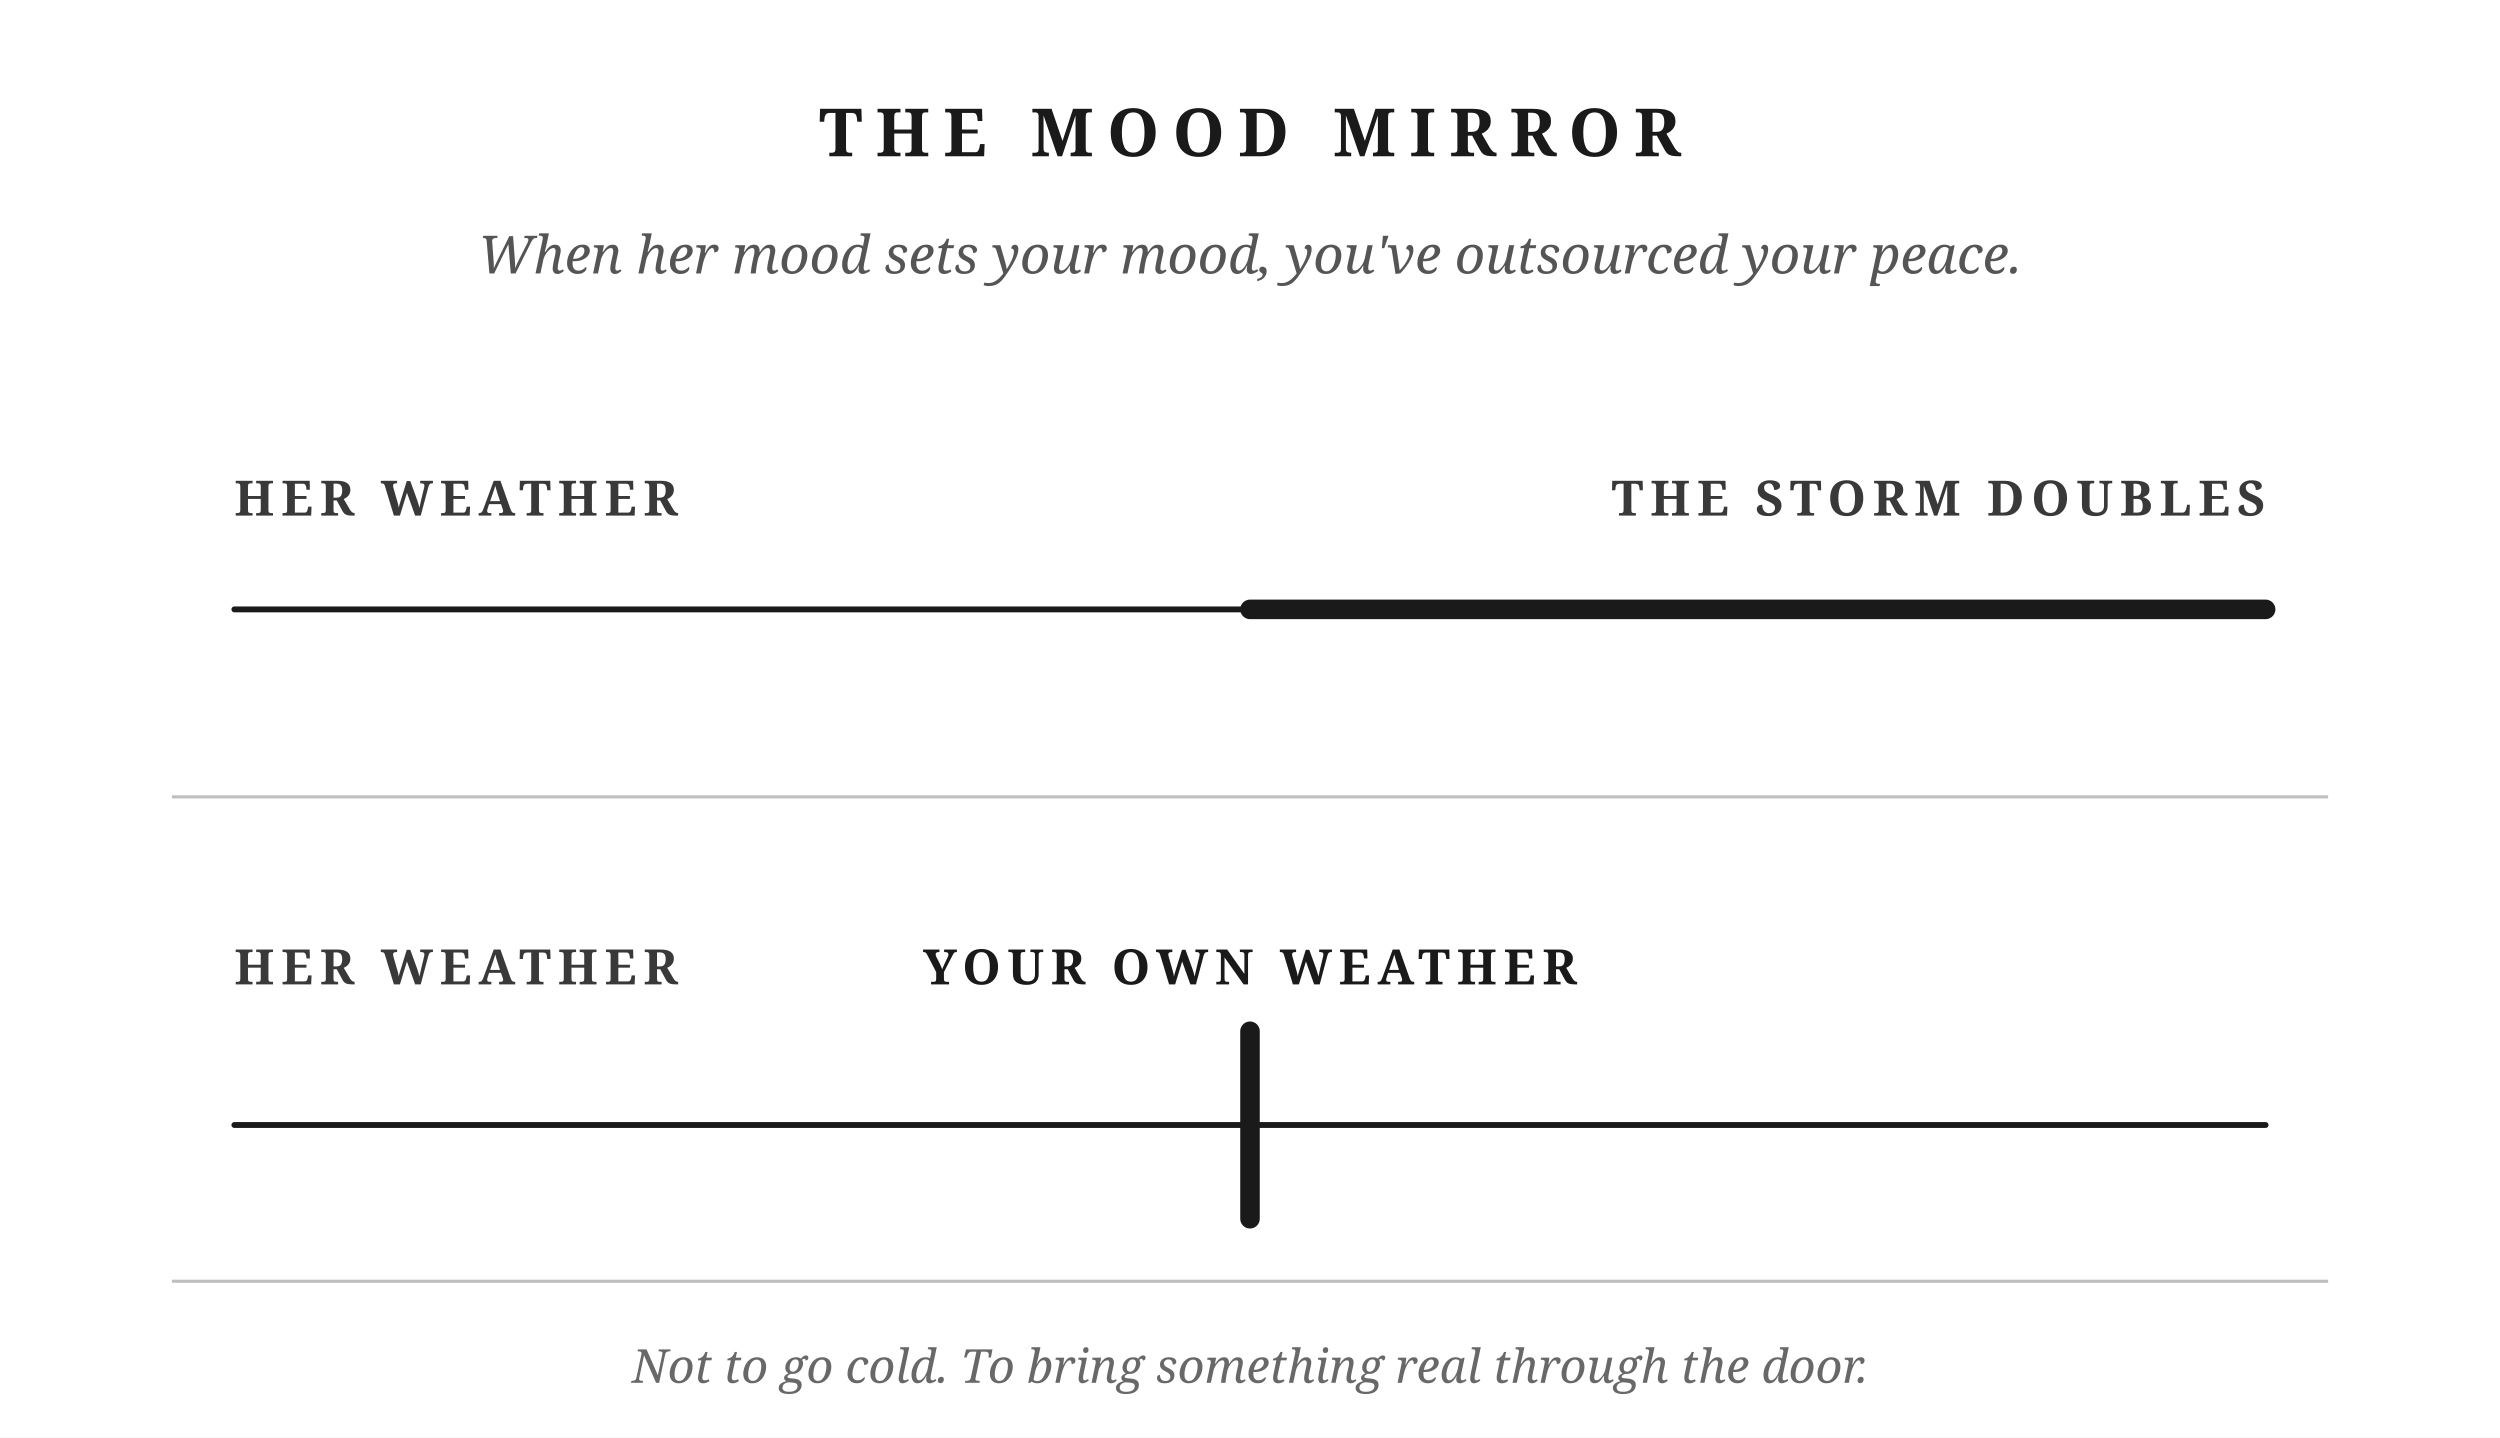
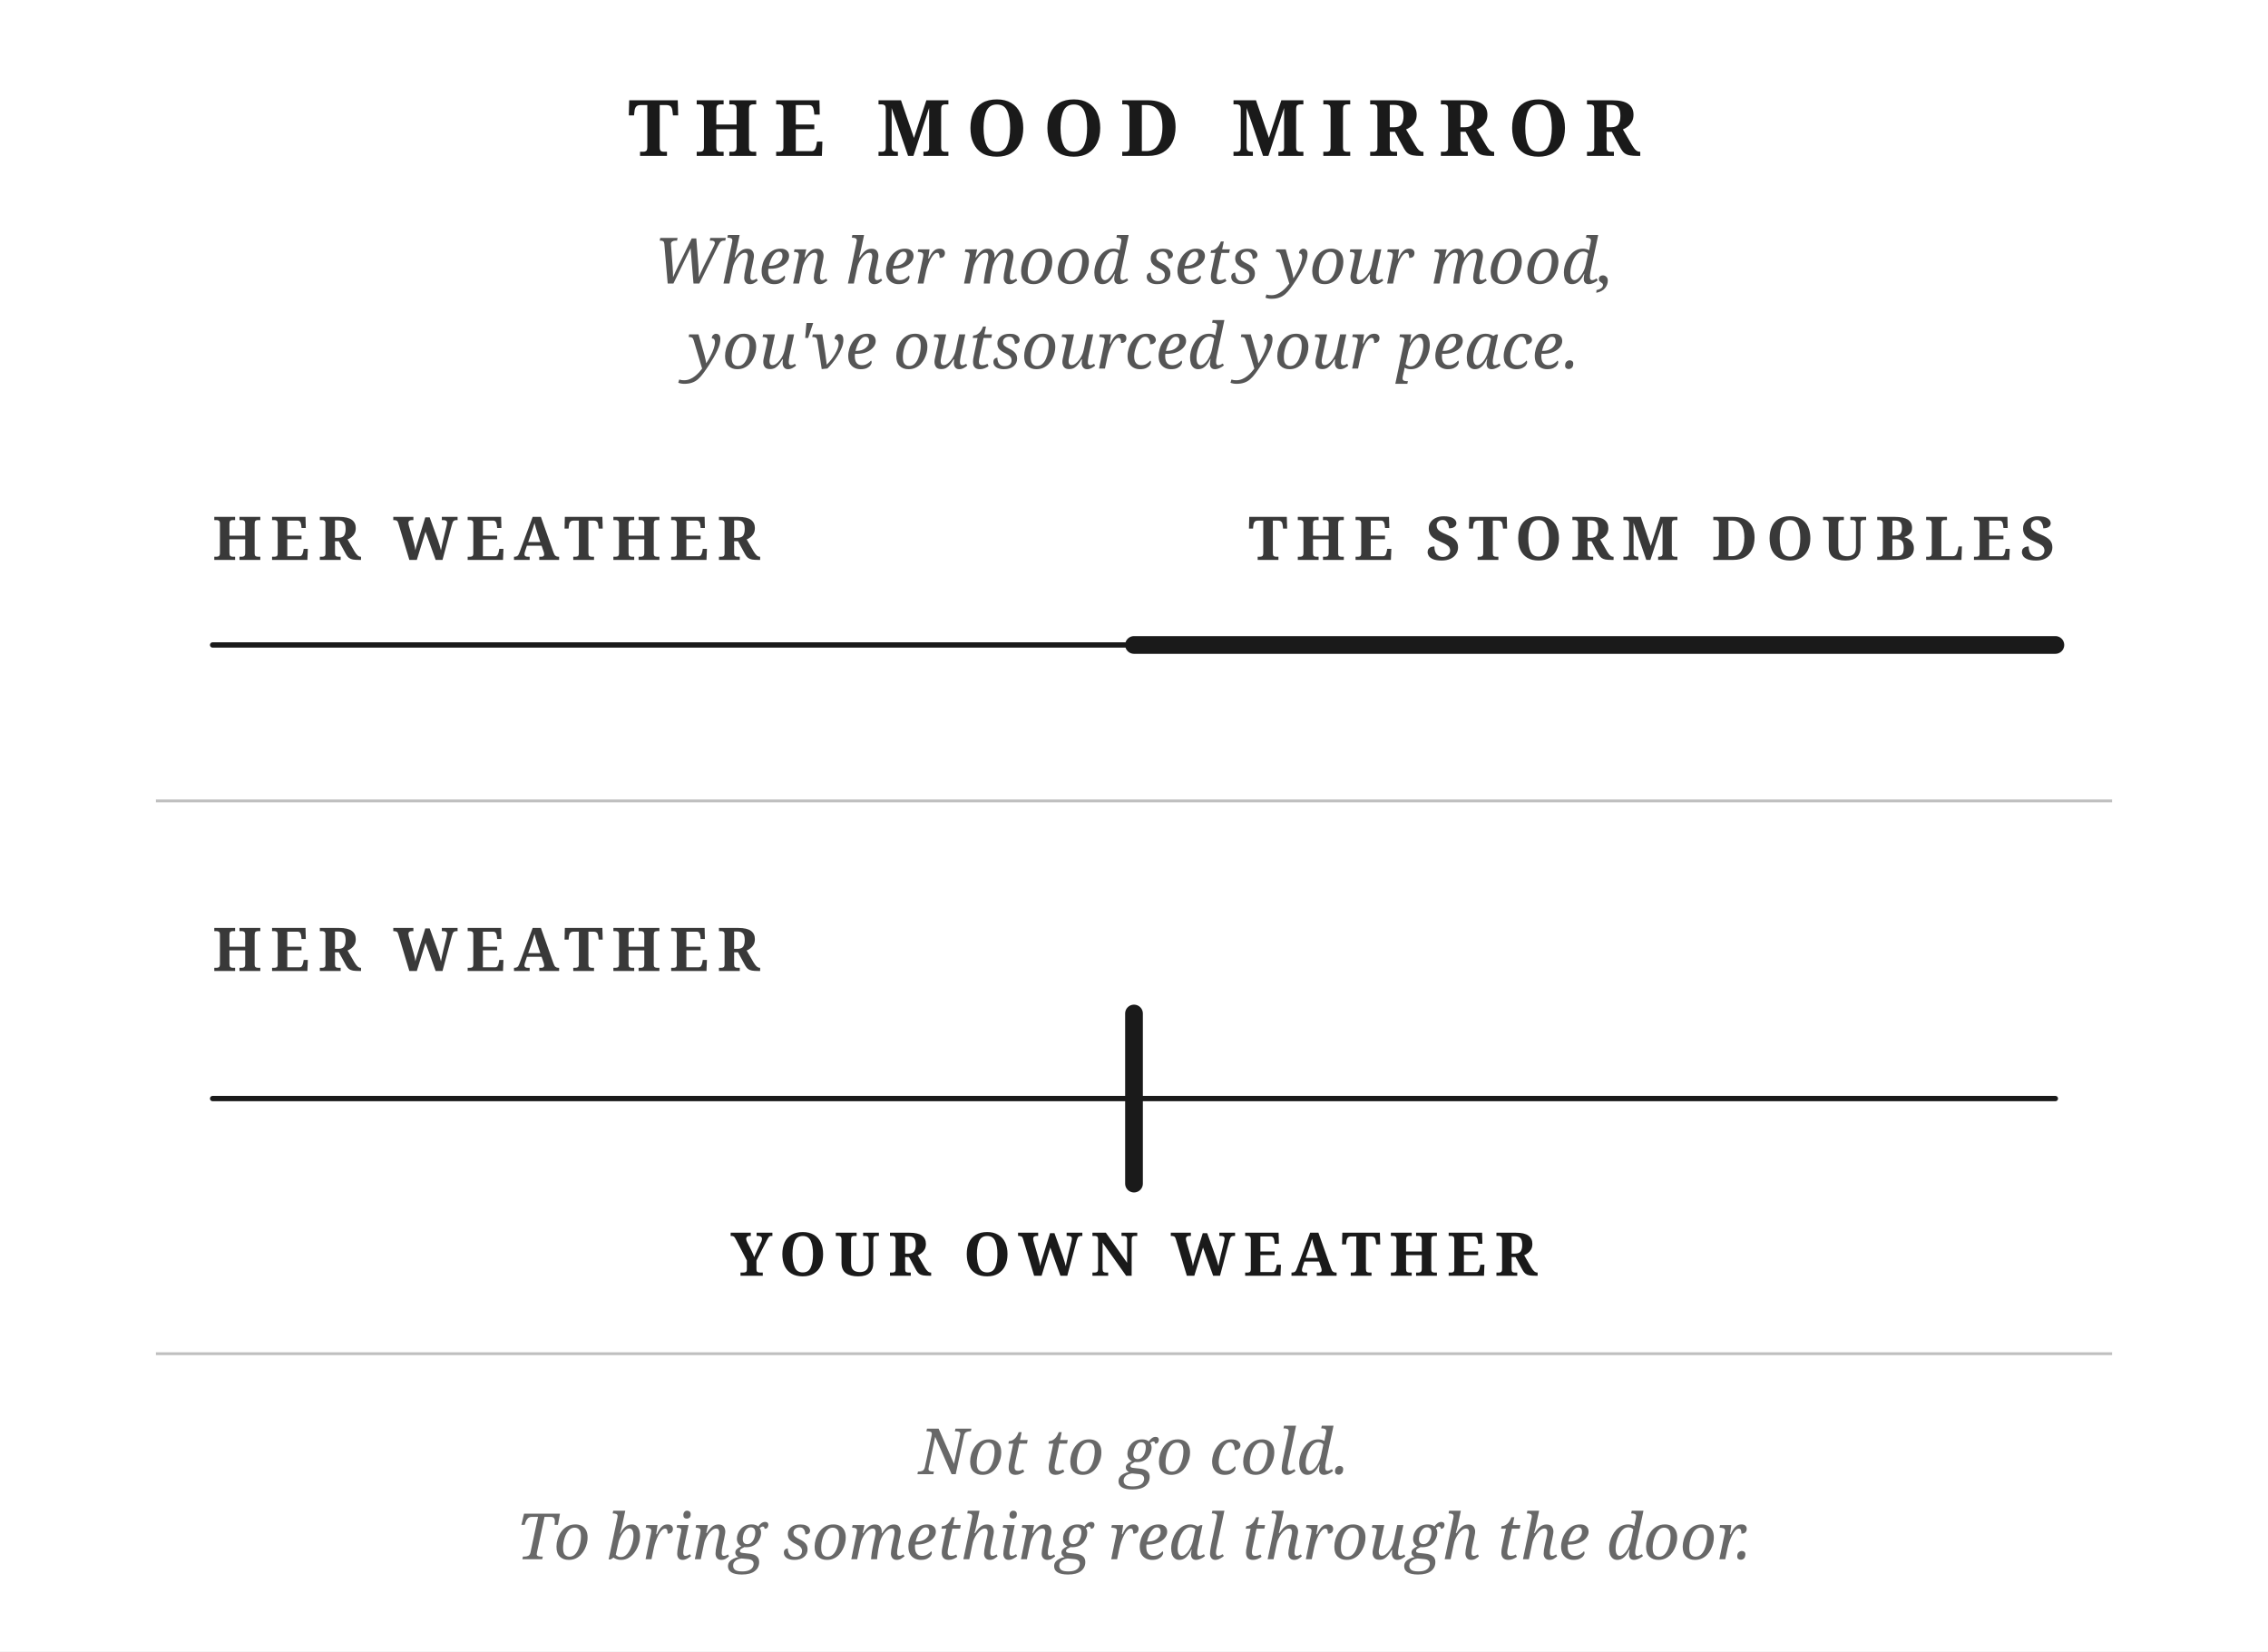
- <svg xmlns="http://www.w3.org/2000/svg" viewBox="0 0 640 368" style="color:#1a1a1a" role="img" aria-label="The Mood Mirror">
+ <svg xmlns="http://www.w3.org/2000/svg" viewBox="0 0 640 466" style="color:#1a1a1a" role="img" aria-label="The Mood Mirror">
  <style>
-     .ttl{font:600 17px Georgia,serif;letter-spacing:.20em;text-anchor:middle}
-     .sub{font:italic 13.5px Georgia,serif;text-anchor:middle;opacity:.74}
-     .lbl{font:600 12.5px Georgia,serif;letter-spacing:.14em;text-anchor:middle}
-     .lbls{font:600 12.5px Georgia,serif;letter-spacing:.14em;text-anchor:start;opacity:.86}
-     .lble{font:600 12.5px Georgia,serif;letter-spacing:.14em;text-anchor:end;opacity:.86}
-     .cap{font:italic 12px Georgia,serif;opacity:.66;text-anchor:middle}
+     .ttl{font:600 22px Georgia,serif;letter-spacing:.20em;text-anchor:middle}
+     .sub{font:italic 18px Georgia,serif;text-anchor:middle;opacity:.74}
+     .lbl{font:600 17px Georgia,serif;letter-spacing:.14em;text-anchor:middle}
+     .lbls{font:600 17px Georgia,serif;letter-spacing:.14em;text-anchor:start;opacity:.86}
+     .lble{font:600 17px Georgia,serif;letter-spacing:.14em;text-anchor:end;opacity:.86}
+     .cap{font:italic 18px Georgia,serif;opacity:.66;text-anchor:middle}
    .rule{stroke:currentColor;stroke-width:.8;opacity:.28}
  </style>
-   <rect x="0" y="0" width="640" height="368" fill="#ffffff" />
+   <rect x="0" y="0" width="640" height="466" fill="#ffffff" />
  <g fill="currentColor">
-     <text class="ttl" x="320" y="40">THE MOOD MIRROR</text>
-     <text class="sub" x="320" y="70">When her mood sets your mood, you've outsourced your peace.</text>
+     <text class="ttl" x="320" y="44">THE MOOD MIRROR</text>
+     <text class="sub" x="320" y="80">When her mood sets your mood,</text>
+     <text class="sub" x="320" y="104">you've outsourced your peace.</text>
  </g>
  <g fill="currentColor">
-     <text class="lbls" x="60" y="132">HER WEATHER</text>
-     <text class="lble" x="580" y="132">THE STORM DOUBLES</text>
+     <text class="lbls" x="60" y="158">HER WEATHER</text>
+     <text class="lble" x="580" y="158">THE STORM DOUBLES</text>
  </g>
  <g fill="none" stroke="currentColor" stroke-linecap="round">
-     <path d="M60 156h260" stroke-width="1.5" />
-     <path d="M320 156h260" stroke-width="5" />
+     <path d="M60 182h260" stroke-width="1.5" />
+     <path d="M320 182h260" stroke-width="5" />
  </g>
  <g class="rule" fill="none">
-     <path d="M44 204h552" />
+     <path d="M44 226h552" />
  </g>
  <g fill="currentColor">
-     <text class="lbls" x="60" y="252">HER WEATHER</text>
-     <text class="lbl" x="320" y="252">YOUR OWN WEATHER</text>
+     <text class="lbls" x="60" y="274">HER WEATHER</text>
+     <text class="lbl" x="320" y="360">YOUR OWN WEATHER</text>
  </g>
  <g fill="none" stroke="currentColor" stroke-linecap="round">
-     <path d="M60 288h520" stroke-width="1.5" />
-     <path d="M320 264v48" stroke-width="5" />
+     <path d="M60 310h520" stroke-width="1.5" />
+     <path d="M320 286v48" stroke-width="5" />
  </g>
  <g class="rule" fill="none">
-     <path d="M44 328h552" />
+     <path d="M44 382h552" />
  </g>
  <g fill="currentColor">
-     <text class="cap" x="320" y="354">Not to go cold. To bring something real through the door.</text>
+     <text class="cap" x="320" y="416">Not to go cold.</text>
+     <text class="cap" x="320" y="440">To bring something real through the door.</text>
  </g>
</svg>
